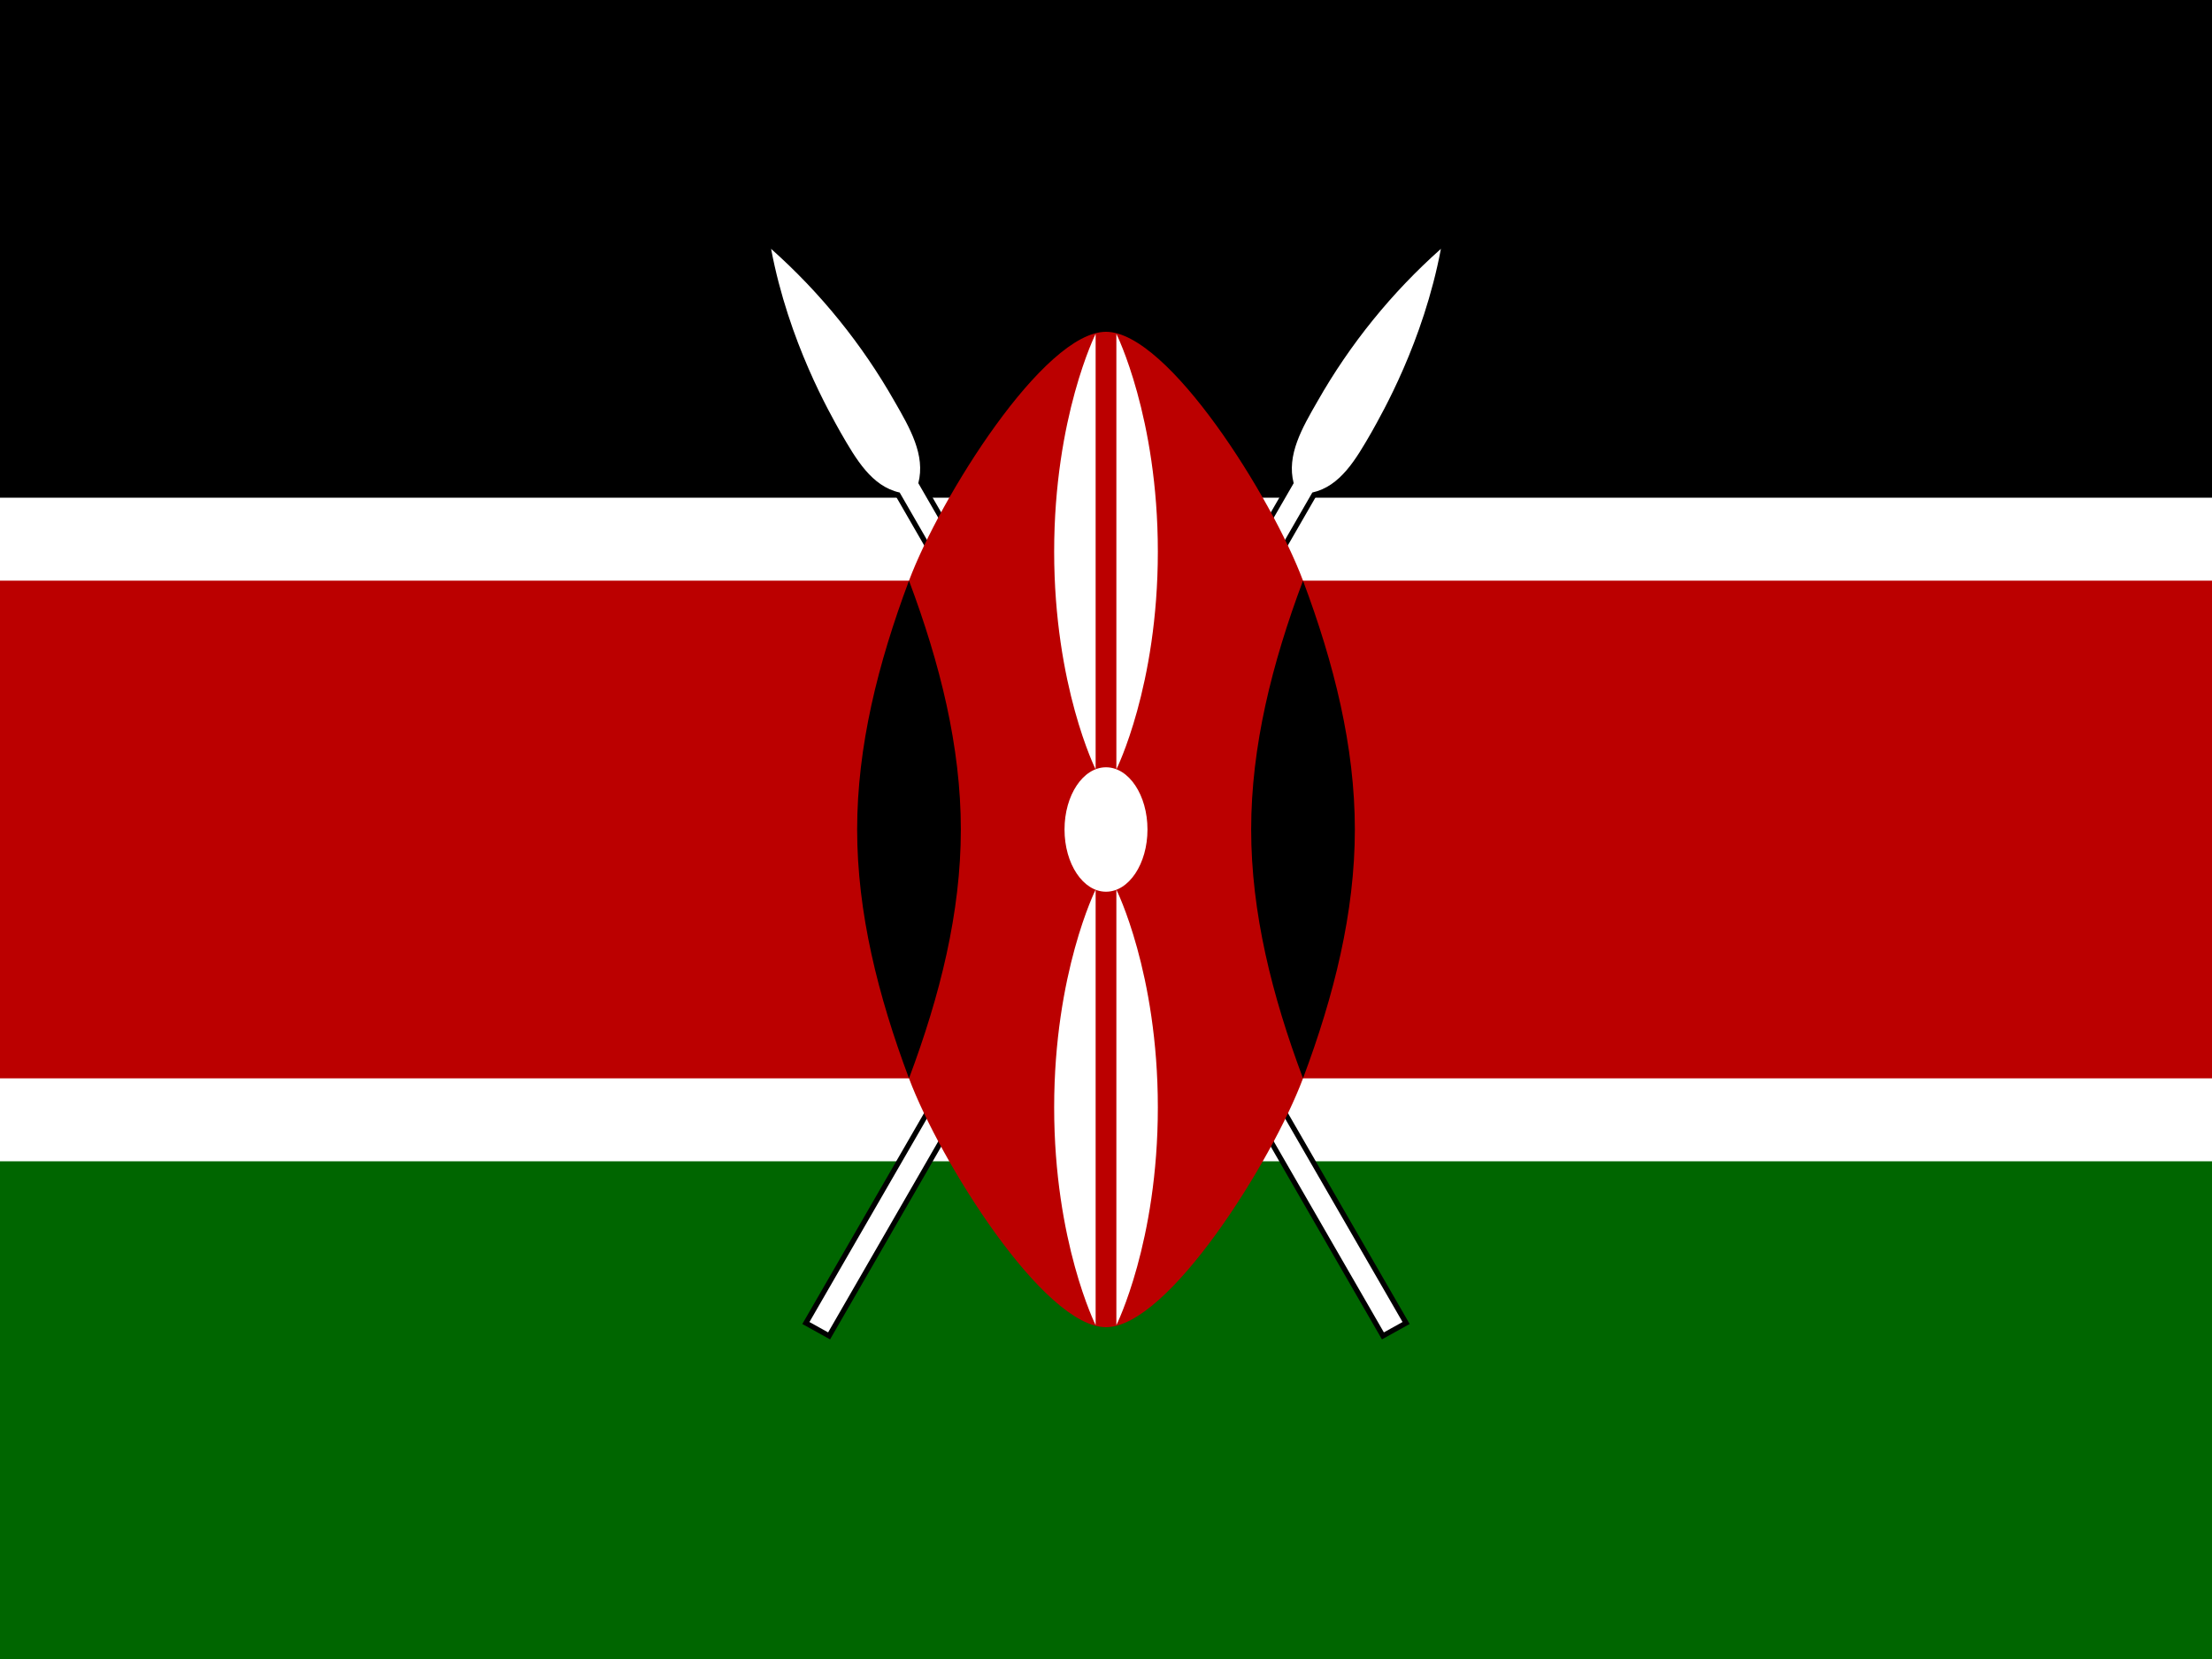
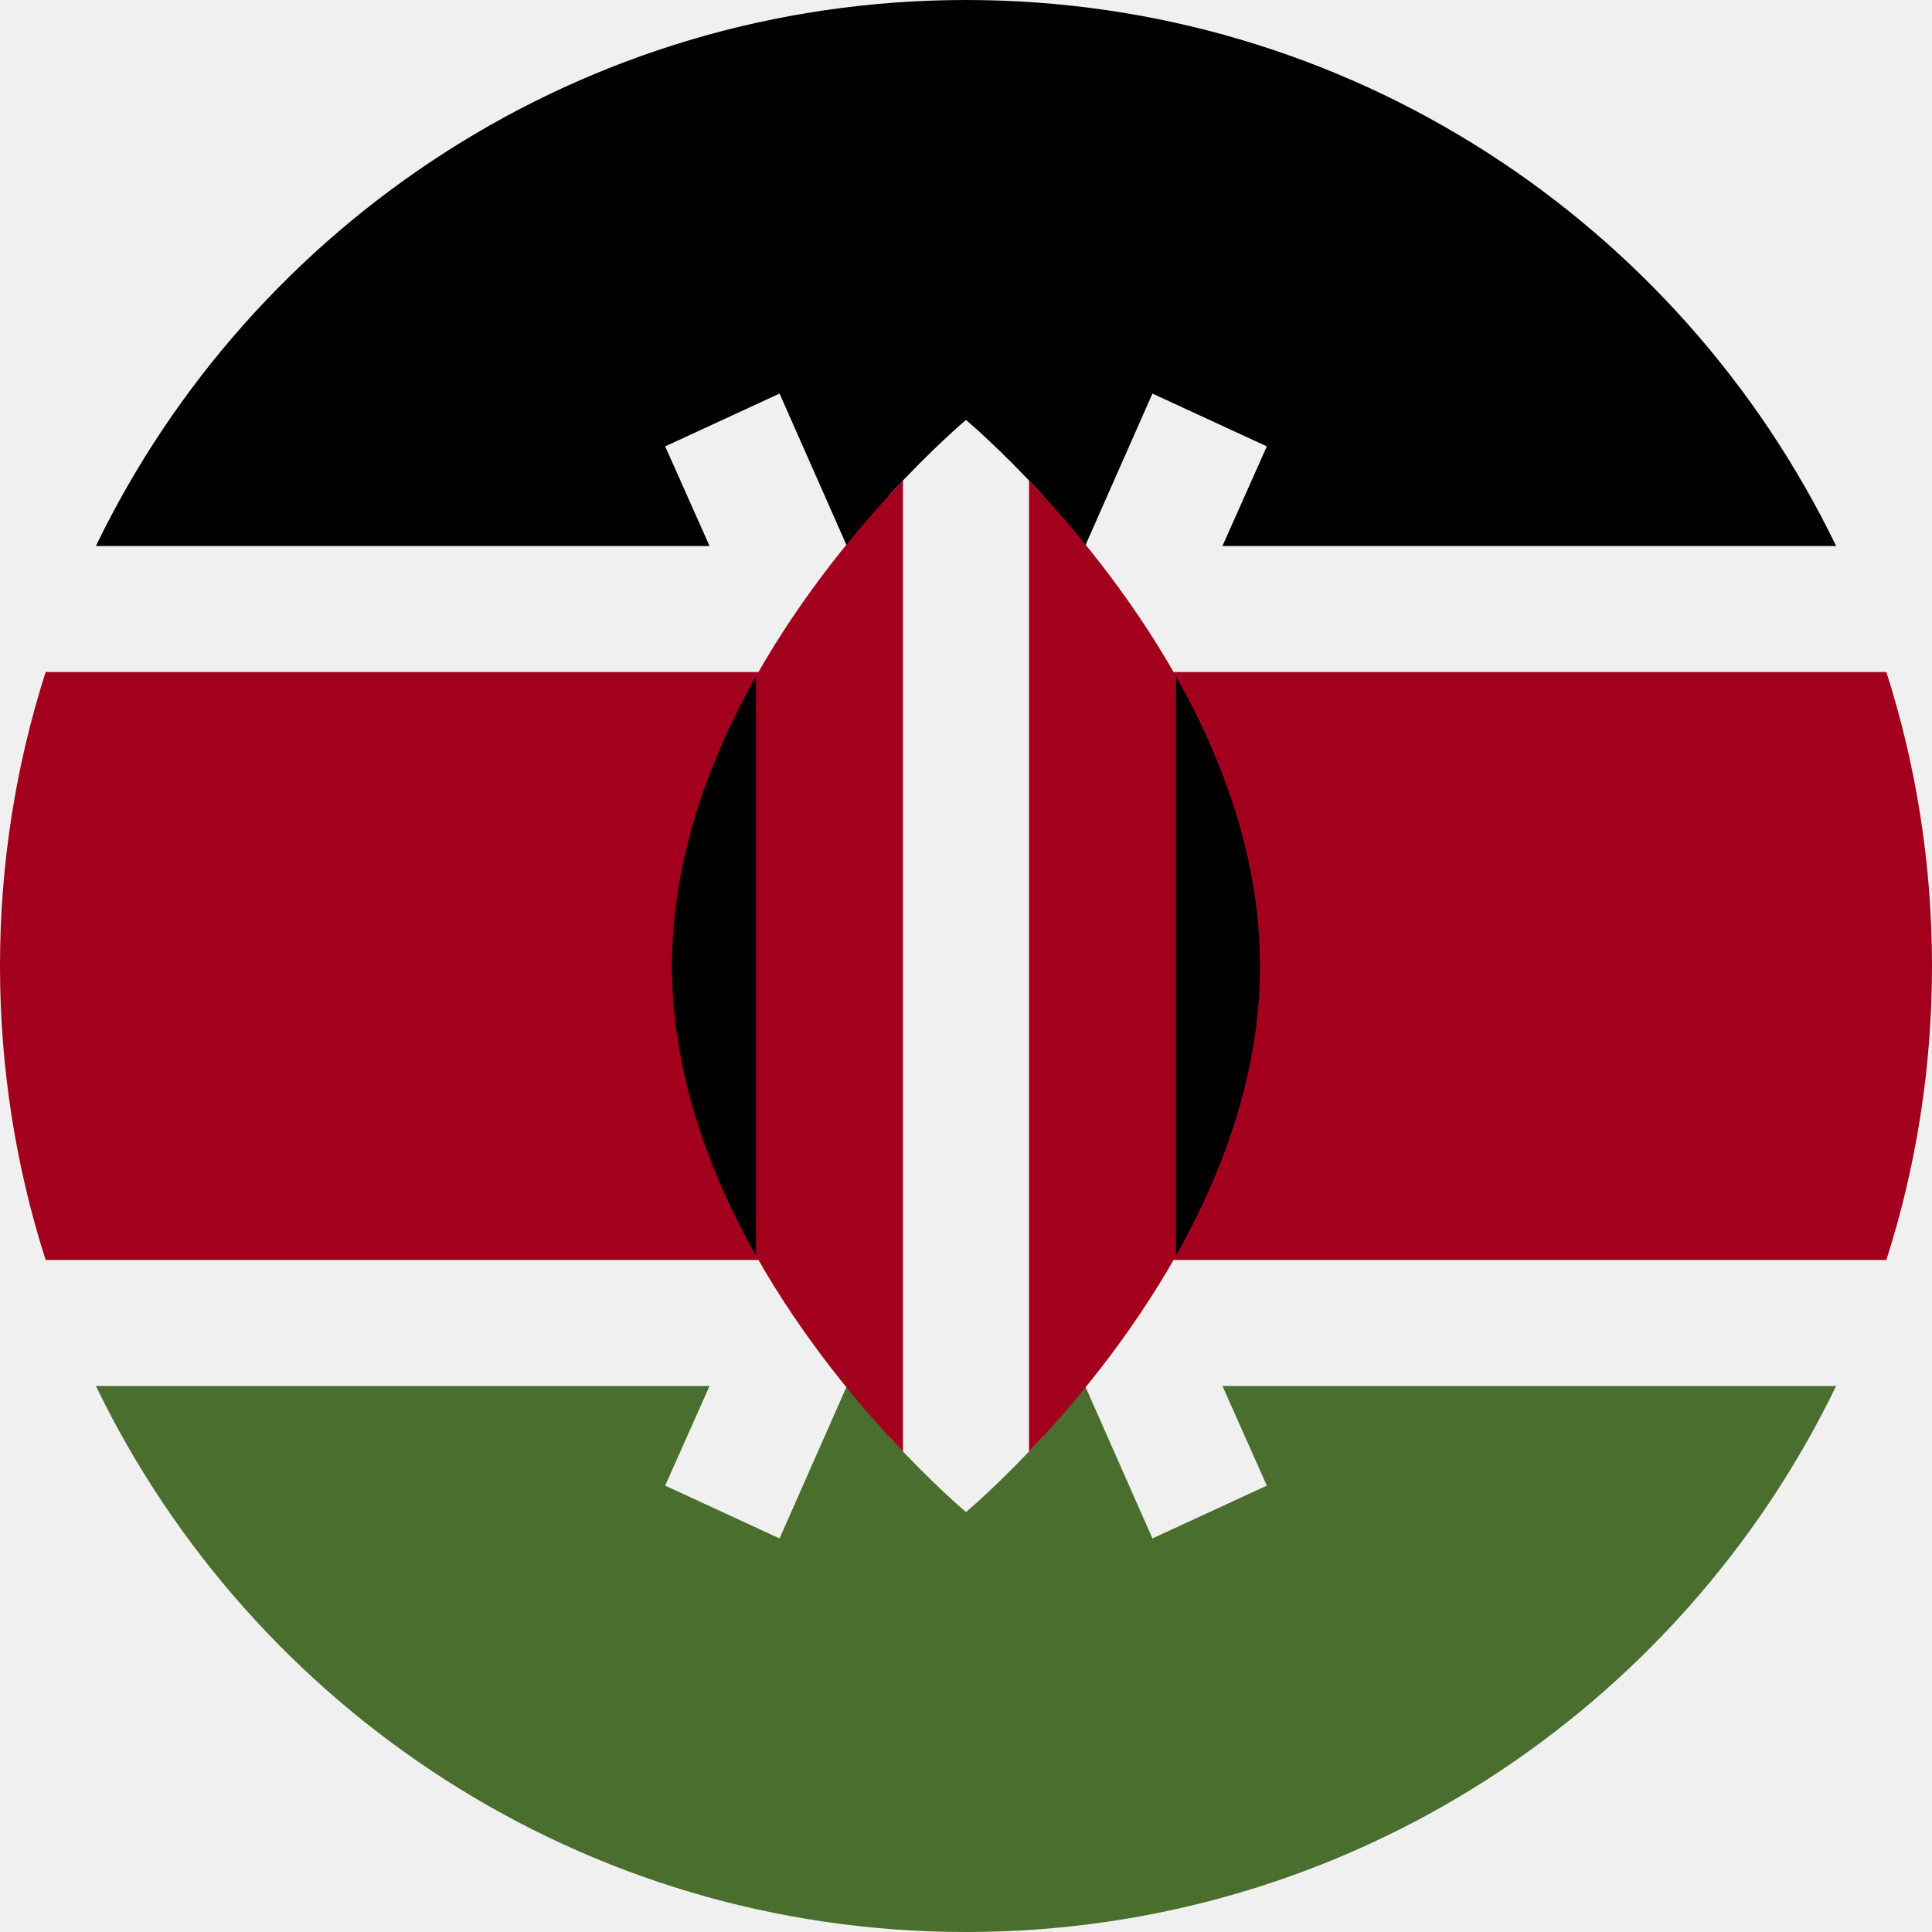
- <svg xmlns="http://www.w3.org/2000/svg" xmlns:xlink="http://www.w3.org/1999/xlink" id="flag-icons-ke" viewBox="0 0 640 480">
+ <svg xmlns="http://www.w3.org/2000/svg" width="24" height="24" viewBox="0 0 24 24" fill="none">
+   <g clip-path="url(#clip0_18_5235)">
+     <path d="M12 24C18.627 24 24 18.627 24 12C24 5.373 18.627 0 12 0C5.373 0 0 5.373 0 12C0 18.627 5.373 24 12 24Z" fill="#F0F0F0" />
+     <path d="M12 0C7.242 0 3.132 2.769 1.191 6.783H22.809C20.868 2.769 16.758 0 12 0Z" fill="black" />
+     <path d="M12 24C7.242 24 3.132 21.231 1.191 17.217H22.809C20.868 21.231 16.758 24 12 24Z" fill="#496E2D" />
+     <path d="M23.433 8.348H0.567C0.199 9.499 0 10.726 0 12C0 13.274 0.199 14.501 0.567 15.652H23.433C23.801 14.501 24 13.274 24 12C24 10.726 23.801 9.499 23.433 8.348Z" fill="#A2001D" />
+     <path d="M15.737 5.545L14.316 4.889L12 10.133L9.684 4.889L8.263 5.545L11.138 12L8.263 18.455L9.684 19.111L12 13.867L14.316 19.111L15.737 18.455L12.862 12L15.737 5.545Z" fill="#F0F0F0" />
+     <path d="M12.965 6.164C12.415 5.563 12 5.217 12 5.217C12 5.217 11.585 5.563 11.035 6.164V17.836C11.585 18.437 12 18.783 12 18.783C12 18.783 12.415 18.437 12.965 17.836V6.164Z" fill="#F0F0F0" />
+     <path d="M9.391 8.402V15.598C9.973 16.628 10.684 17.472 11.217 18.032V5.968C10.684 6.528 9.973 7.372 9.391 8.402Z" fill="#A2001D" />
+     <path d="M14.609 8.402C14.027 7.372 13.316 6.528 12.783 5.968V18.032C13.316 17.472 14.027 16.628 14.609 15.598V8.402Z" fill="#A2001D" />
+     <path d="M14.609 8.402V15.598C15.197 14.555 15.652 13.322 15.652 12C15.652 10.678 15.197 9.445 14.609 8.402Z" fill="black" />
+     <path d="M9.391 8.402V15.598C8.803 14.555 8.348 13.322 8.348 12C8.348 10.678 8.803 9.445 9.391 8.402Z" fill="black" />
+   </g>
  <defs>
-     <path id="a" stroke-miterlimit="10" d="m-28.6 47.5 1.8 1 46.7-81c2.7-.6 4.2-3.2 5.7-5.8 1-1.8 5-8.7 6.7-17.7a58 58 0 0 0-11.9 14.7c-1.5 2.6-3 5.2-2.3 7.9z" />
+     <clipPath id="clip0_18_5235">
+       <rect width="24" height="24" fill="white" />
+     </clipPath>
  </defs>
-   <path fill="#fff" d="M0 0h640v480H0z" />
-   <path d="M0 0h640v144H0z" />
-   <path fill="#060" d="M0 336h640v144H0z" />
-   <g id="b" transform="matrix(3 0 0 3 320 240)">
-     <use xlink:href="#a" width="100%" height="100%" stroke="#000" />
-     <use xlink:href="#a" width="100%" height="100%" fill="#fff" />
-   </g>
-   <use xlink:href="#b" width="100%" height="100%" transform="matrix(-1 0 0 1 640 0)" />
-   <path fill="#b00" d="M640.5 168H377c-9-24-39-72-57-72s-48 48-57 72H-.2v144H263c9 24 39 72 57 72s48-48 57-72h263.5V168z" />
-   <path id="c" d="M377 312c9-24 15-48 15-72s-6-48-15-72c-9 24-15 48-15 72s6 48 15 72" />
-   <use xlink:href="#c" width="100%" height="100%" transform="matrix(-1 0 0 1 640 0)" />
-   <g fill="#fff" transform="matrix(3 0 0 3 320 240)">
-     <ellipse rx="4" ry="6" />
-     <path id="d" d="M1 5.8s4 8 4 21-4 21-4 21z" />
-     <use xlink:href="#d" width="100%" height="100%" transform="scale(-1)" />
-     <use xlink:href="#d" width="100%" height="100%" transform="scale(-1 1)" />
-     <use xlink:href="#d" width="100%" height="100%" transform="scale(1 -1)" />
-   </g>
</svg>
